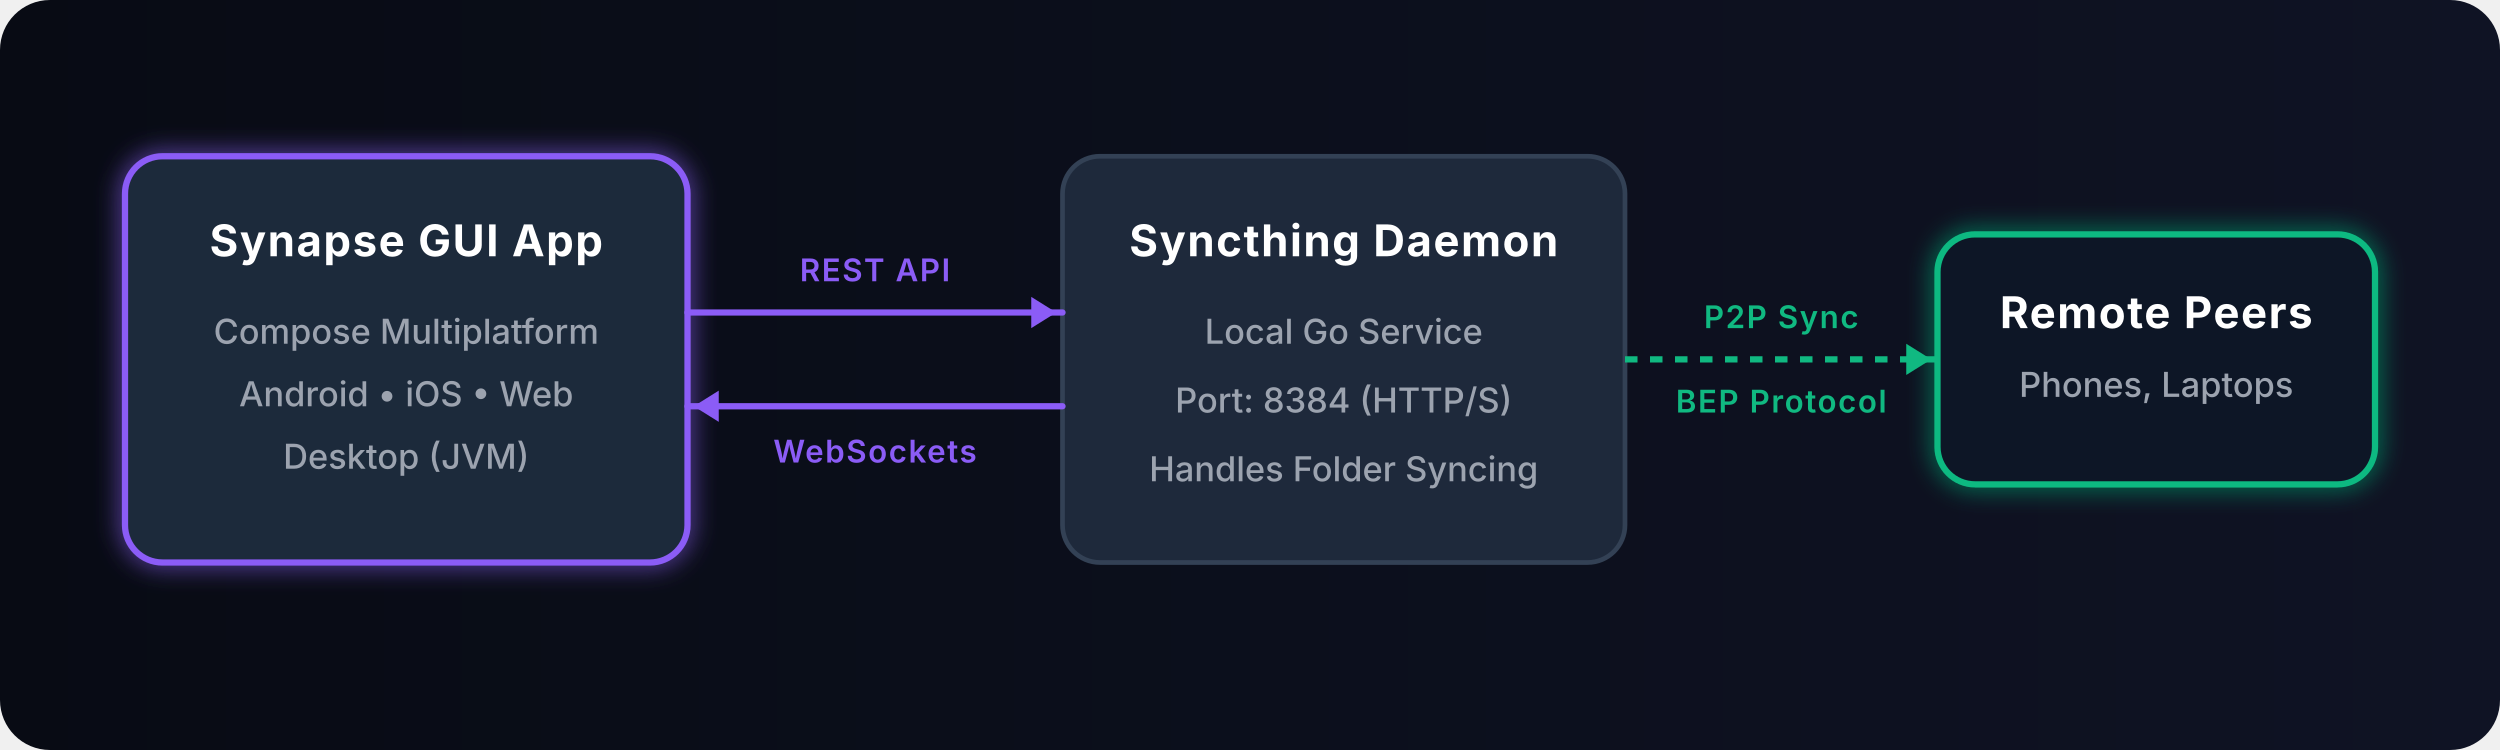
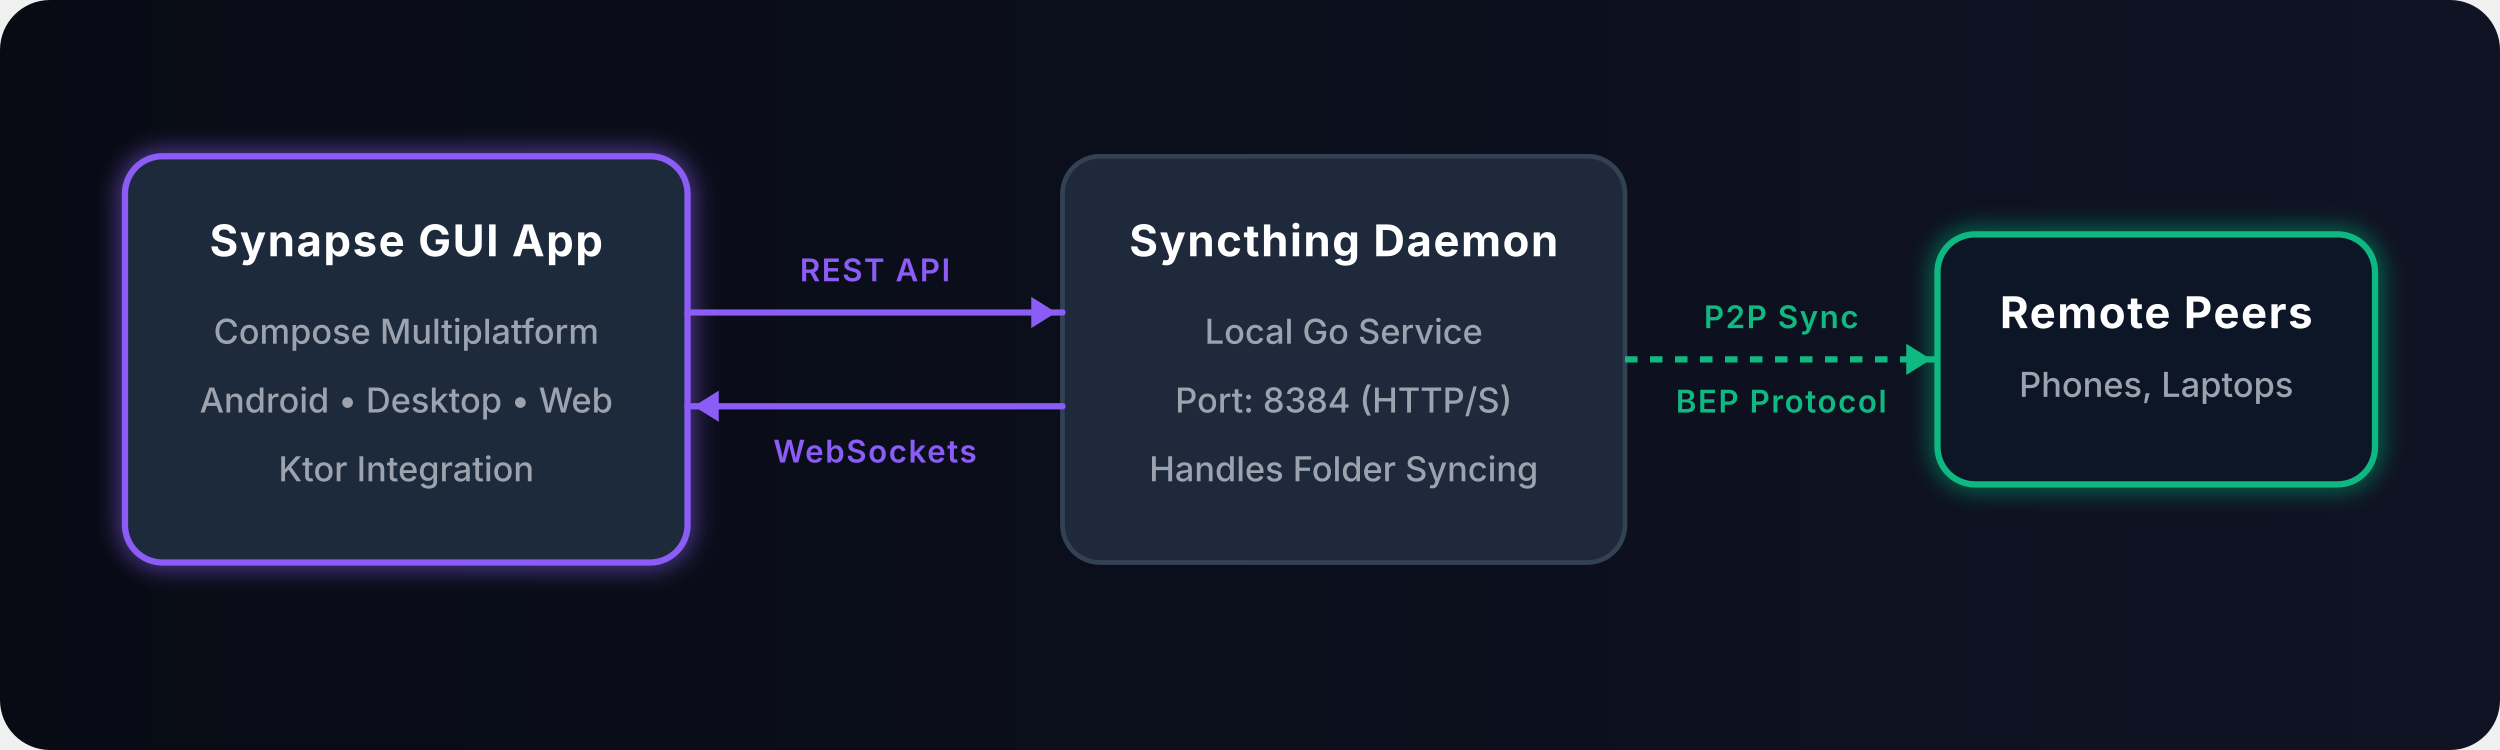
<svg xmlns="http://www.w3.org/2000/svg" viewBox="0 0 800 240" width="100%" height="100%">
  <defs>
    <linearGradient id="bg-grad" x1="0%" y1="0%" x2="100%" y2="0%">
      <stop offset="0%" stop-color="#080B14" />
      <stop offset="100%" stop-color="#0F1324" />
    </linearGradient>
    <filter id="glow-purple" x="-20%" y="-20%" width="140%" height="140%">
      <feGaussianBlur stdDeviation="4" result="blur" />
      <feComposite in="SourceGraphic" in2="blur" operator="over" />
    </filter>
    <filter id="glow-emerald" x="-20%" y="-20%" width="140%" height="140%">
      <feGaussianBlur stdDeviation="4" result="blur" />
      <feComposite in="SourceGraphic" in2="blur" operator="over" />
    </filter>
  </defs>
  <style>
    .label-title { font-family: 'Outfit', 'Inter', system-ui, -apple-system, sans-serif; font-weight: 700; font-size: 14px; fill: #FFFFFF; letter-spacing: 0.5px; }
    .label-desc { font-family: 'Inter', system-ui, -apple-system, sans-serif; font-weight: 500; font-size: 11px; fill: #9CA3AF; }
    .label-flow { font-family: 'Inter', system-ui, -apple-system, sans-serif; font-weight: 600; font-size: 10px; fill: #8B5CF6; letter-spacing: 0.5px; }
    .label-flow-p2p { font-family: 'Inter', system-ui, -apple-system, sans-serif; font-weight: 600; font-size: 10px; fill: #10B981; letter-spacing: 0.5px; }
    .node-box { fill: #1E293B; stroke: #334155; stroke-width: 1.5px; }
    .node-box-active { fill: #1E293B; stroke: #8B5CF6; stroke-width: 2px; filter: url(#glow-purple); }
    .node-box-status { fill: #111827; stroke: #10B981; stroke-width: 2px; filter: url(#glow-emerald); }
    .flow-line { fill: none; stroke: #8B5CF6; stroke-width: 2px; stroke-linecap: round; }
    .flow-line-p2p { fill: none; stroke: #10B981; stroke-width: 2px; stroke-dasharray: 4 4; }
    .arrow { fill: #8B5CF6; }
    .arrow-p2p { fill: #10B981; }
  </style>
  <rect width="800" height="240" fill="url(#bg-grad)" rx="16" />
  <g transform="translate(40, 50)">
    <rect width="180" height="130" rx="12" class="node-box-active" />
    <text x="90" y="32" text-anchor="middle" class="label-title">Synapse GUI App</text>
    <text x="90" y="60" text-anchor="middle" class="label-desc">Compose Multiplatform</text>
-     <text x="90" y="80" text-anchor="middle" class="label-desc">Android • iOS • Web</text>
-     <text x="90" y="100" text-anchor="middle" class="label-desc">Desktop (JVM)</text>
+     <text x="90" y="82" text-anchor="middle" class="label-desc">Android • Desktop • Web</text>
+     <text x="90" y="104" text-anchor="middle" class="label-desc">Ktor Integration</text>
  </g>
  <g transform="translate(340, 50)">
    <rect width="180" height="130" rx="12" class="node-box" />
    <text x="90" y="32" text-anchor="middle" class="label-title">Syncthing Daemon</text>
    <text x="90" y="60" text-anchor="middle" class="label-desc">Local Go Service</text>
    <text x="90" y="82" text-anchor="middle" class="label-desc">Port: 8384 (HTTP/S)</text>
    <text x="90" y="104" text-anchor="middle" class="label-desc">Handles Folder Syncing</text>
  </g>
  <g transform="translate(620, 75)">
    <rect width="140" height="80" rx="12" class="node-box-status" />
    <text x="70" y="30" text-anchor="middle" class="label-title">Remote Peers</text>
    <text x="70" y="52" text-anchor="middle" class="label-desc">Phones, Laptops</text>
  </g>
  <g>
    <path d="M 220 100 L 340 100" class="flow-line" />
    <path d="M 340 130 L 220 130" class="flow-line" />
    <polygon points="338,100 330,95 330,105" class="arrow" />
    <polygon points="222,130 230,125 230,135" class="arrow" />
    <text x="280" y="90" text-anchor="middle" class="label-flow">REST API</text>
    <text x="280" y="148" text-anchor="middle" class="label-flow">WebSockets</text>
  </g>
  <g>
    <path d="M 520 115 L 620 115" class="flow-line-p2p" />
    <polygon points="618,115 610,110 610,120" class="arrow-p2p" />
    <text x="570" y="105" text-anchor="middle" class="label-flow-p2p">P2P Sync</text>
    <text x="570" y="132" text-anchor="middle" class="label-flow-p2p">BEP Protocol</text>
  </g>
</svg>
